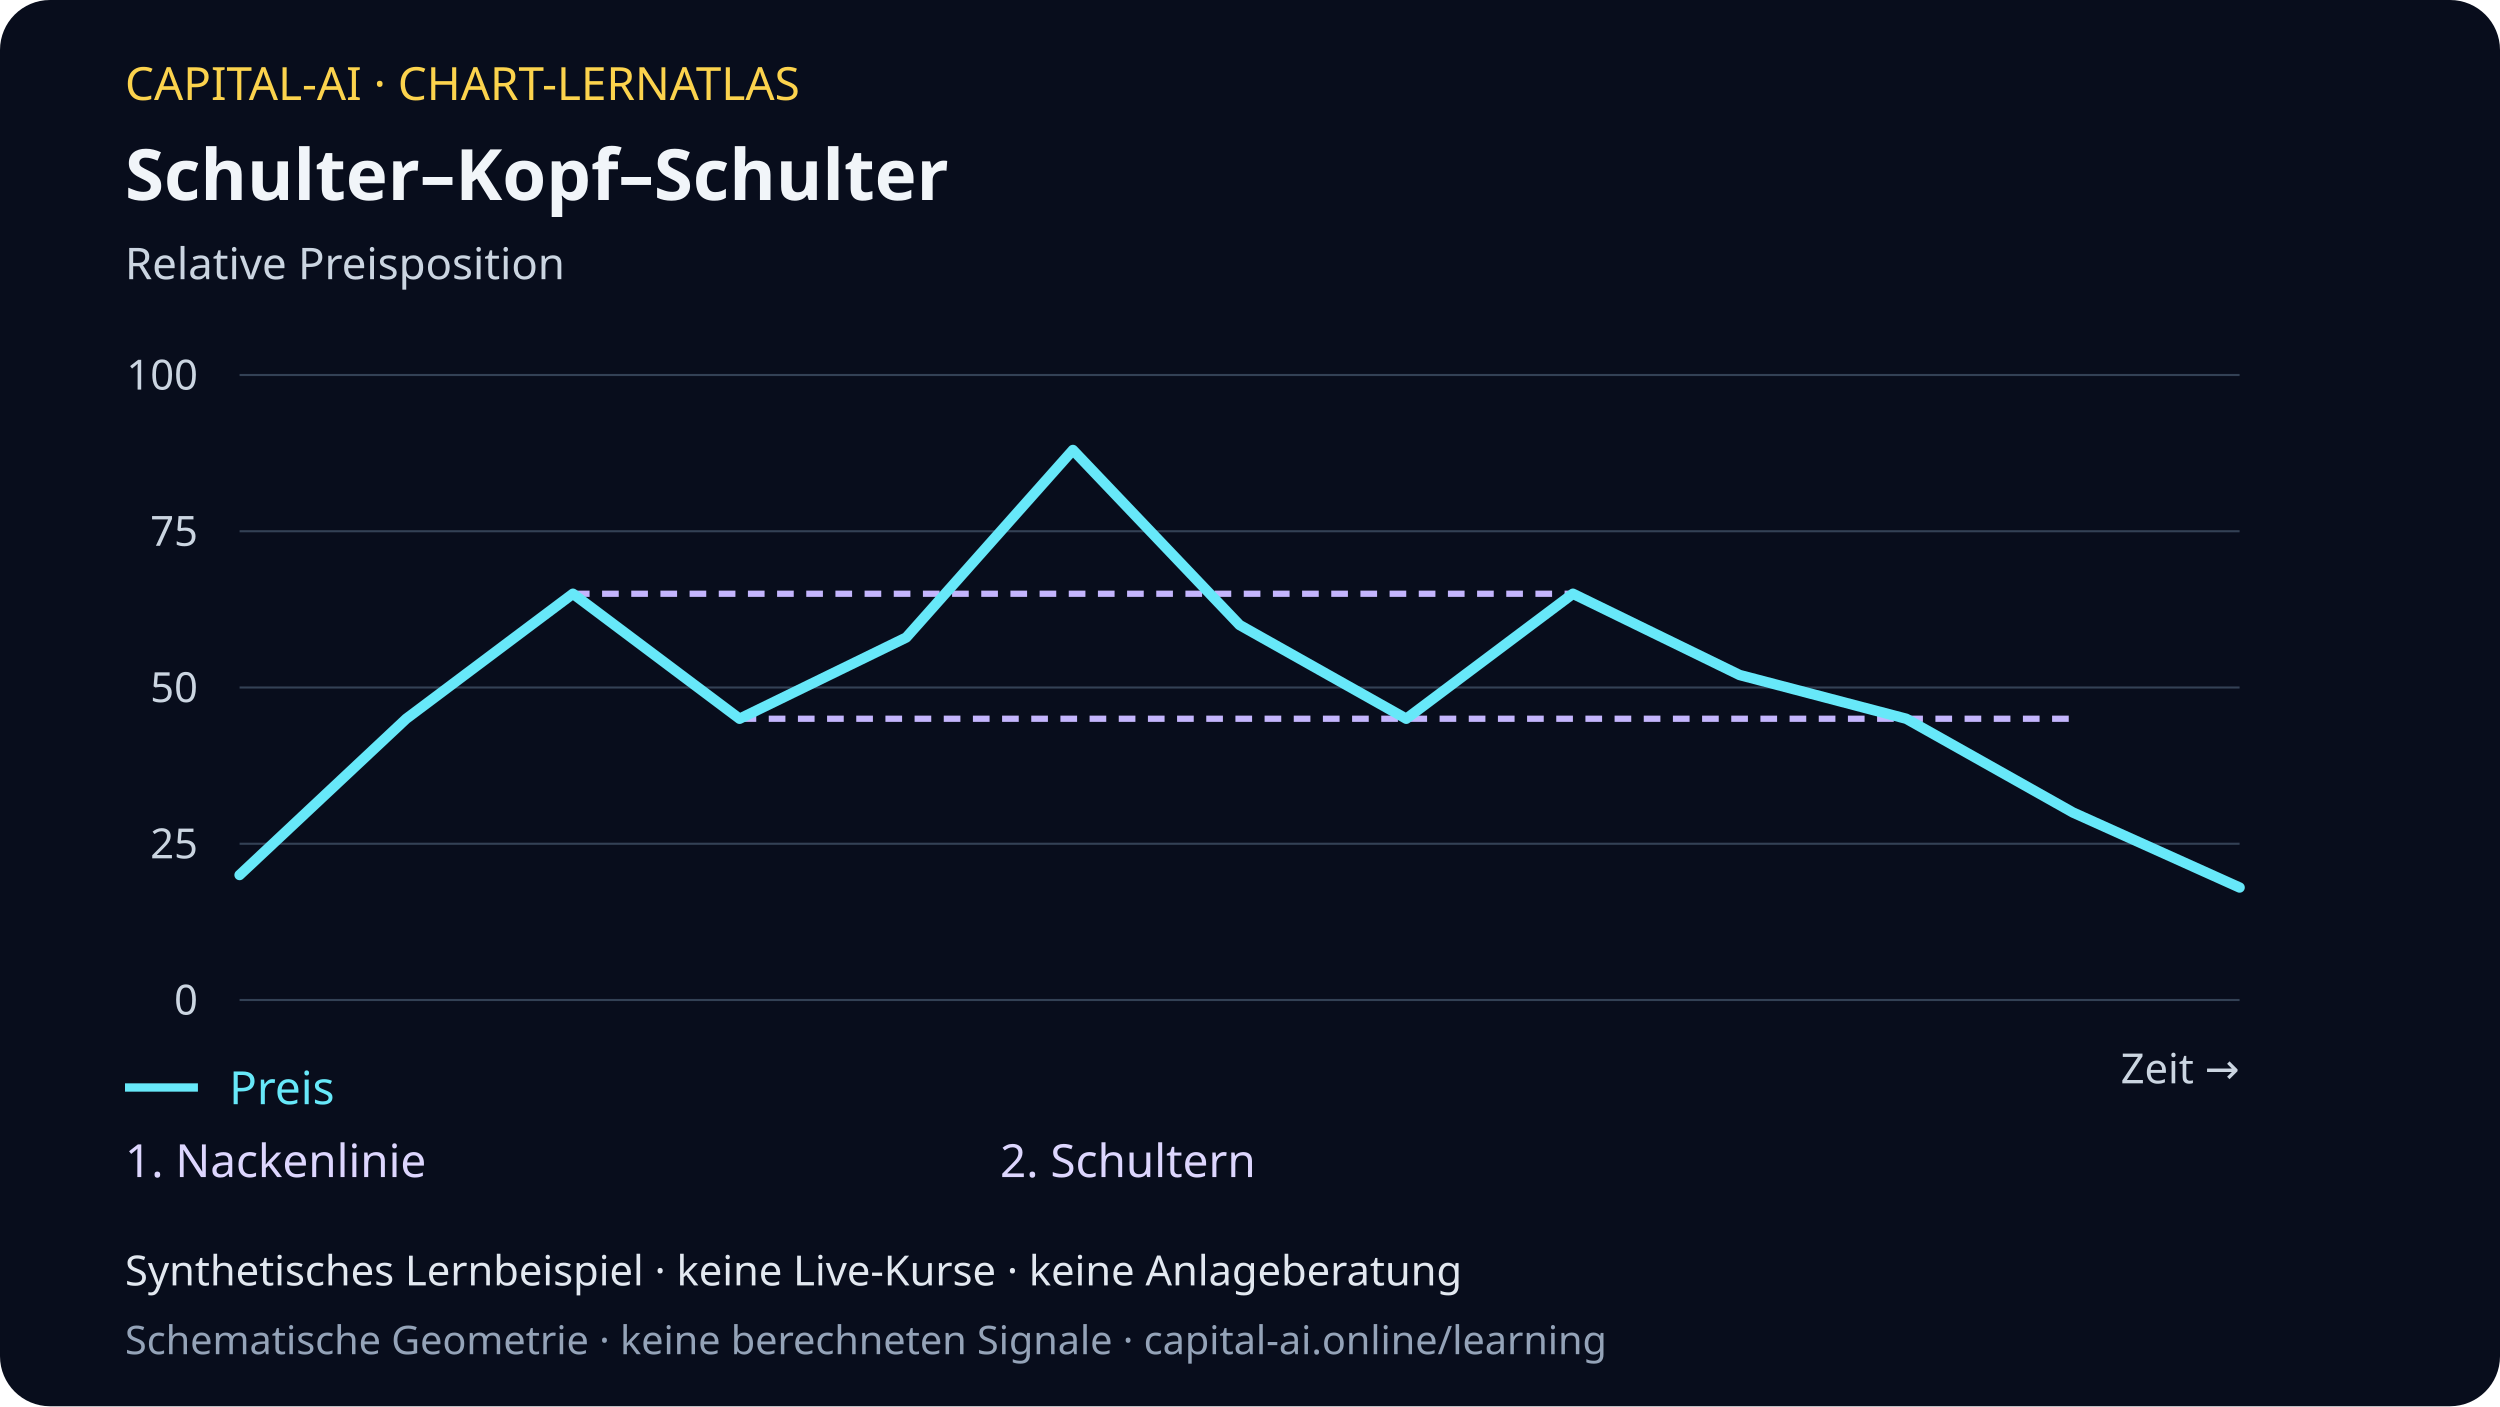
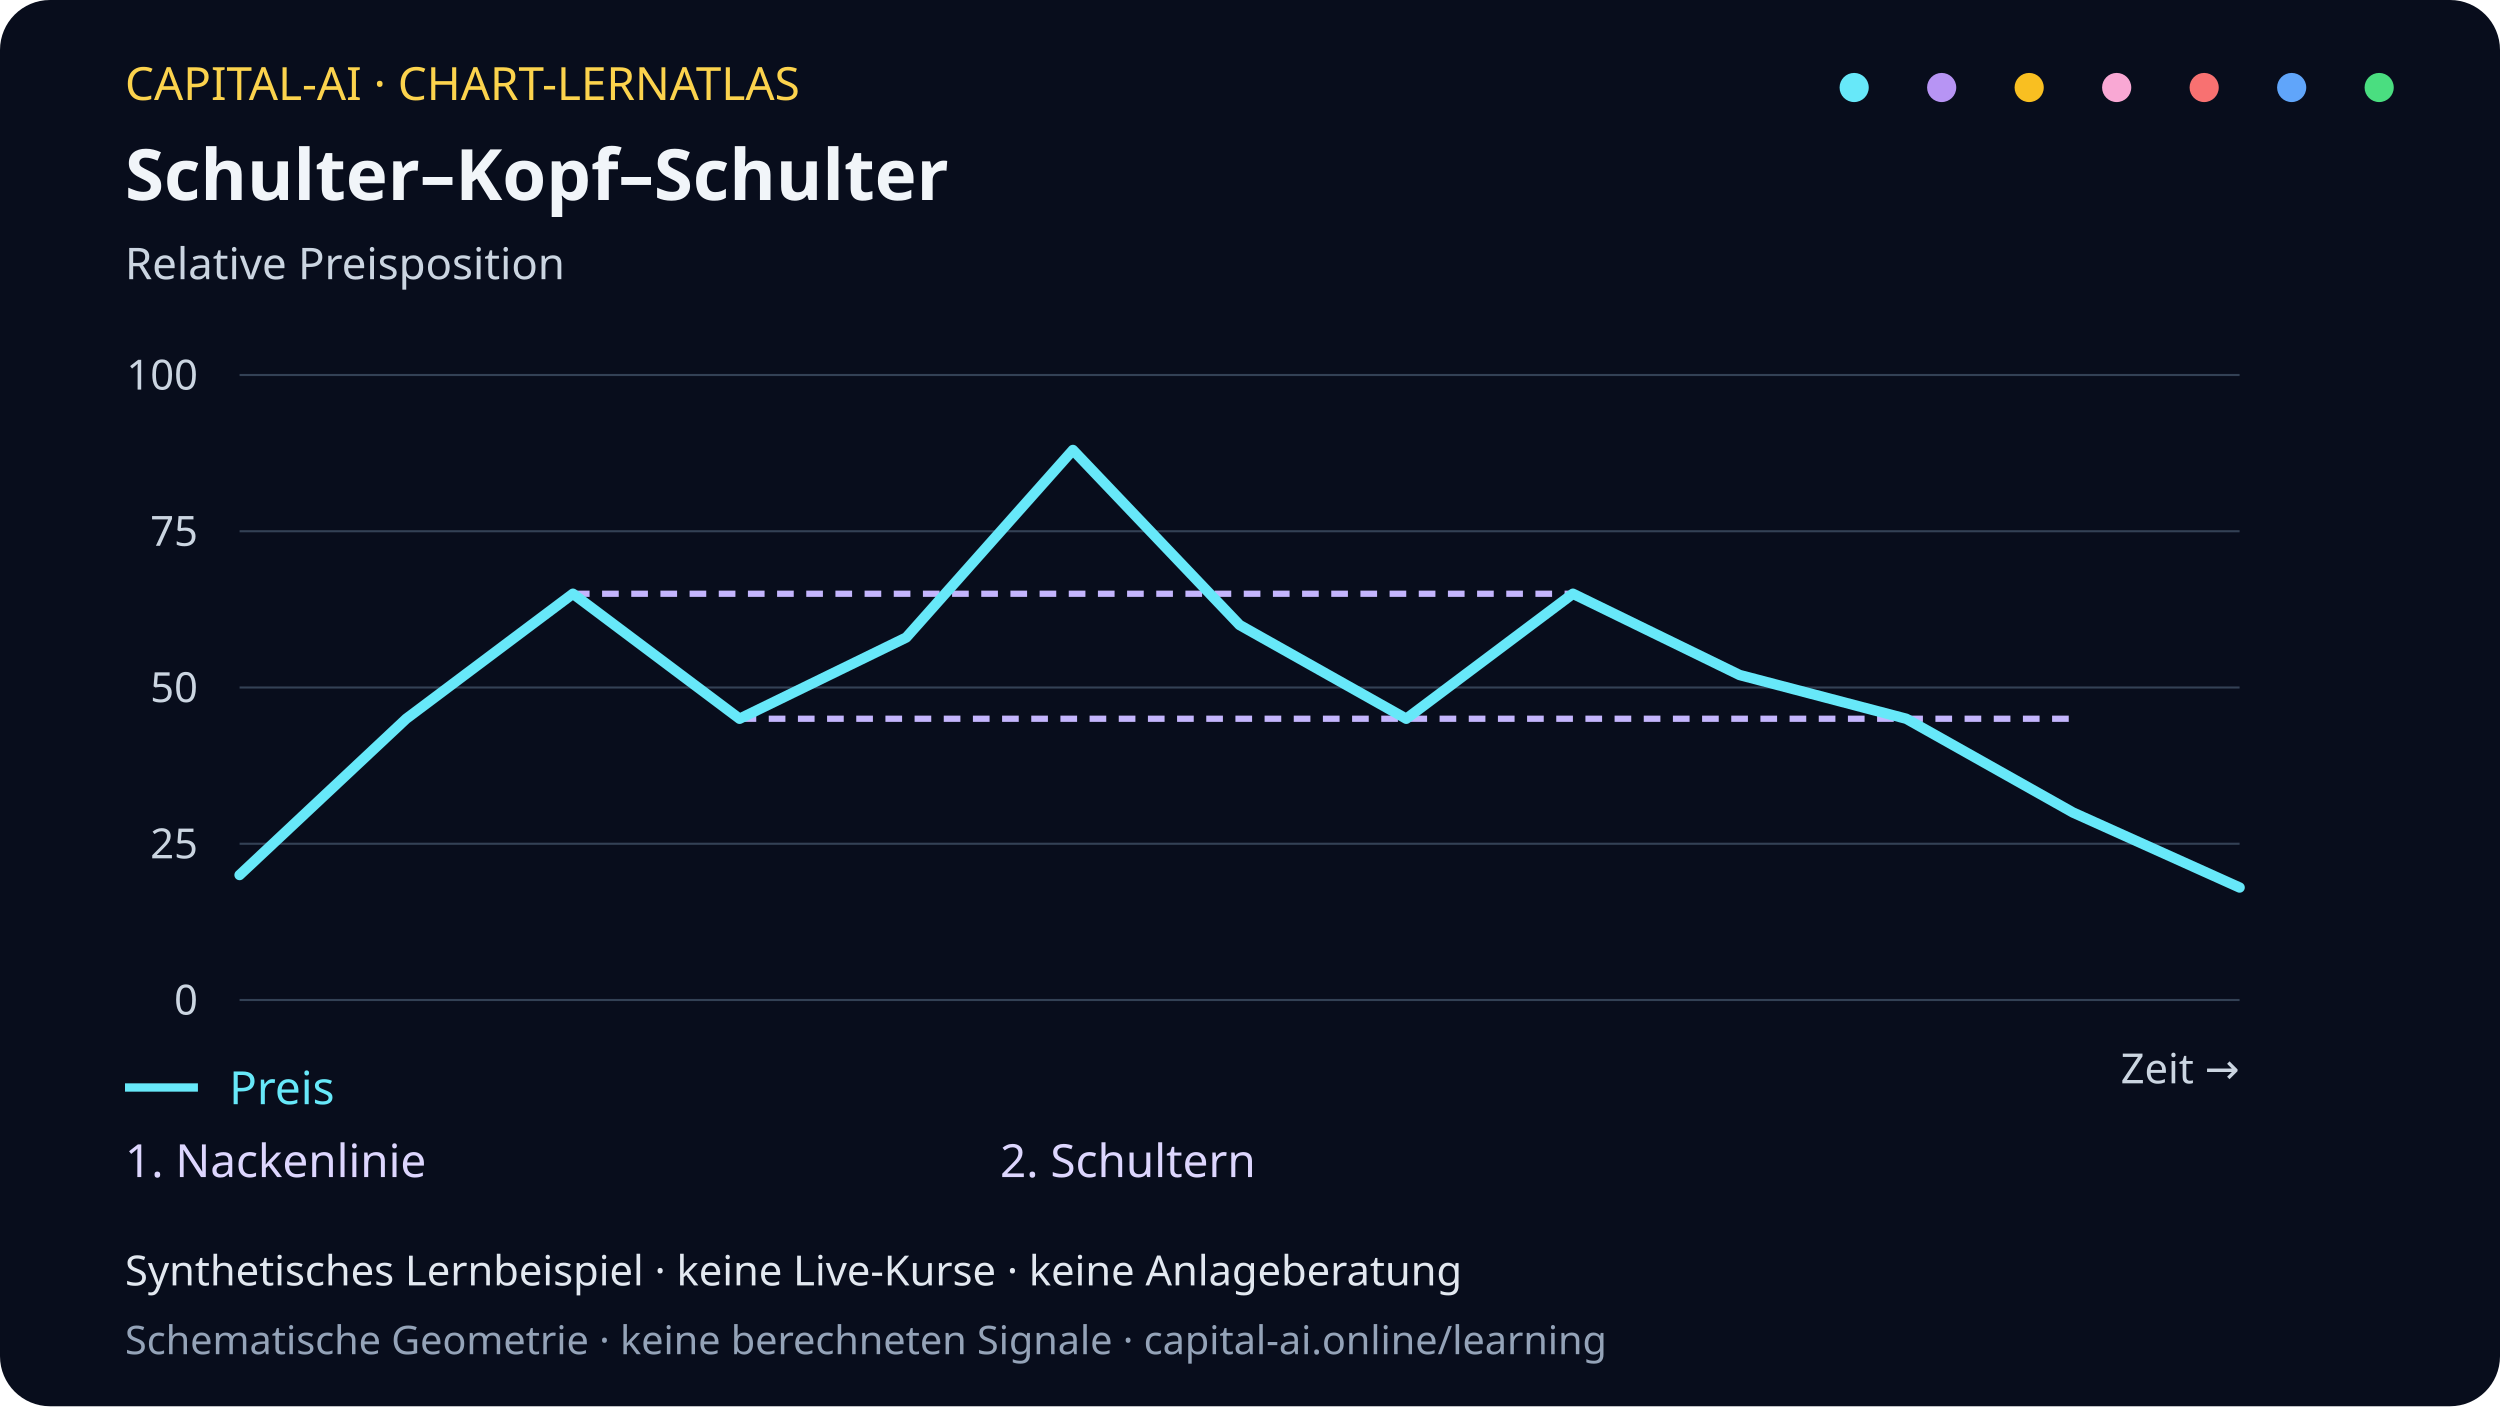
<svg xmlns="http://www.w3.org/2000/svg" viewBox="0 0 1200 675" role="img" aria-label="Schulter–Kopf–Schulter. Linke Schulter, höherer Kopf und rechte Schulter. Die beiden Zwischentiefs definieren die Nackenlinie. Synthetisches Lernbeispiel · keine Live-Kurse · keine Anlageberatung" class="h-auto w-full rounded-xl">
  <rect width="1200" height="675" rx="24" fill="#080d1c" />
+   <g aria-hidden="true" data-universe-spectrum="CAPITAL_AI_UNIVERSE@1">
+     <circle cx="890" cy="42" r="7" fill="#67E8F9" />
+     <circle cx="932" cy="42" r="7" fill="#B794F4" />
+     <circle cx="974" cy="42" r="7" fill="#F9BF21" />
+     <circle cx="1016" cy="42" r="7" fill="#F9A8D4" />
+     <circle cx="1058" cy="42" r="7" fill="#F87171" />
+     <circle cx="1100" cy="42" r="7" fill="#60A5FA" />
+     <circle cx="1142" cy="42" r="7" fill="#4ADE80" />
+   </g>
  <g font-family="system-ui, sans-serif">
    <text x="60" y="48" fill="#fcd34d" font-size="22">CAPITAL-AI · CHART-LERNATLAS</text>
    <text x="60" y="96" fill="#f1f5f9" font-size="34" font-weight="700">Schulter–Kopf–Schulter</text>
    <text x="60" y="134" fill="#cbd5e1" font-size="21">Relative Preisposition</text>
    <g>
      <line x1="115" x2="1075" y1="480" y2="480" stroke="#334155" />
      <text x="95" y="487" text-anchor="end" fill="#cbd5e1" font-size="20">0</text>
    </g>
    <g>
      <line x1="115" x2="1075" y1="405" y2="405" stroke="#334155" />
      <text x="95" y="412" text-anchor="end" fill="#cbd5e1" font-size="20">25</text>
    </g>
    <g>
      <line x1="115" x2="1075" y1="330" y2="330" stroke="#334155" />
      <text x="95" y="337" text-anchor="end" fill="#cbd5e1" font-size="20">50</text>
    </g>
    <g>
      <line x1="115" x2="1075" y1="255" y2="255" stroke="#334155" />
      <text x="95" y="262" text-anchor="end" fill="#cbd5e1" font-size="20">75</text>
    </g>
    <g>
      <line x1="115" x2="1075" y1="180" y2="180" stroke="#334155" />
      <text x="95" y="187" text-anchor="end" fill="#cbd5e1" font-size="20">100</text>
    </g>
    <g>
      <line x1="355" y1="345" x2="995" y2="345" stroke="#c4b5fd" stroke-width="3" stroke-dasharray="8 6" />
      <text x="60" y="565" fill="#ddd6fe" font-size="22">1. Nackenlinie</text>
    </g>
    <g>
      <line x1="275" y1="285" x2="755" y2="285" stroke="#c4b5fd" stroke-width="3" stroke-dasharray="8 6" />
      <text x="480" y="565" fill="#ddd6fe" font-size="22">2. Schultern</text>
    </g>
    <g>
      <polyline points="115,420 195,345 275,285 355,345 435,306 515,216 595,300 675,345 755,285 835,324 915,345 995,390 1075,426" fill="none" stroke="#67e8f9" stroke-width="5" stroke-linejoin="round" stroke-linecap="round" />
      <line x1="60" x2="95" y1="522" y2="522" stroke="#67e8f9" stroke-width="4" />
      <text x="110" y="530" fill="#67e8f9" font-size="22">Preis</text>
    </g>
    <text x="1075" y="520" text-anchor="end" fill="#cbd5e1" font-size="20">Zeit →</text>
    <text x="60" y="617" fill="#e2e8f0" font-size="20">Synthetisches Lernbeispiel · keine Live-Kurse · keine Anlageberatung</text>
    <text x="60" y="650" fill="#94a3b8" font-size="19">Schematische Geometrie · keine berechneten Signale · capital-ai.online/learning</text>
  </g>
</svg>
